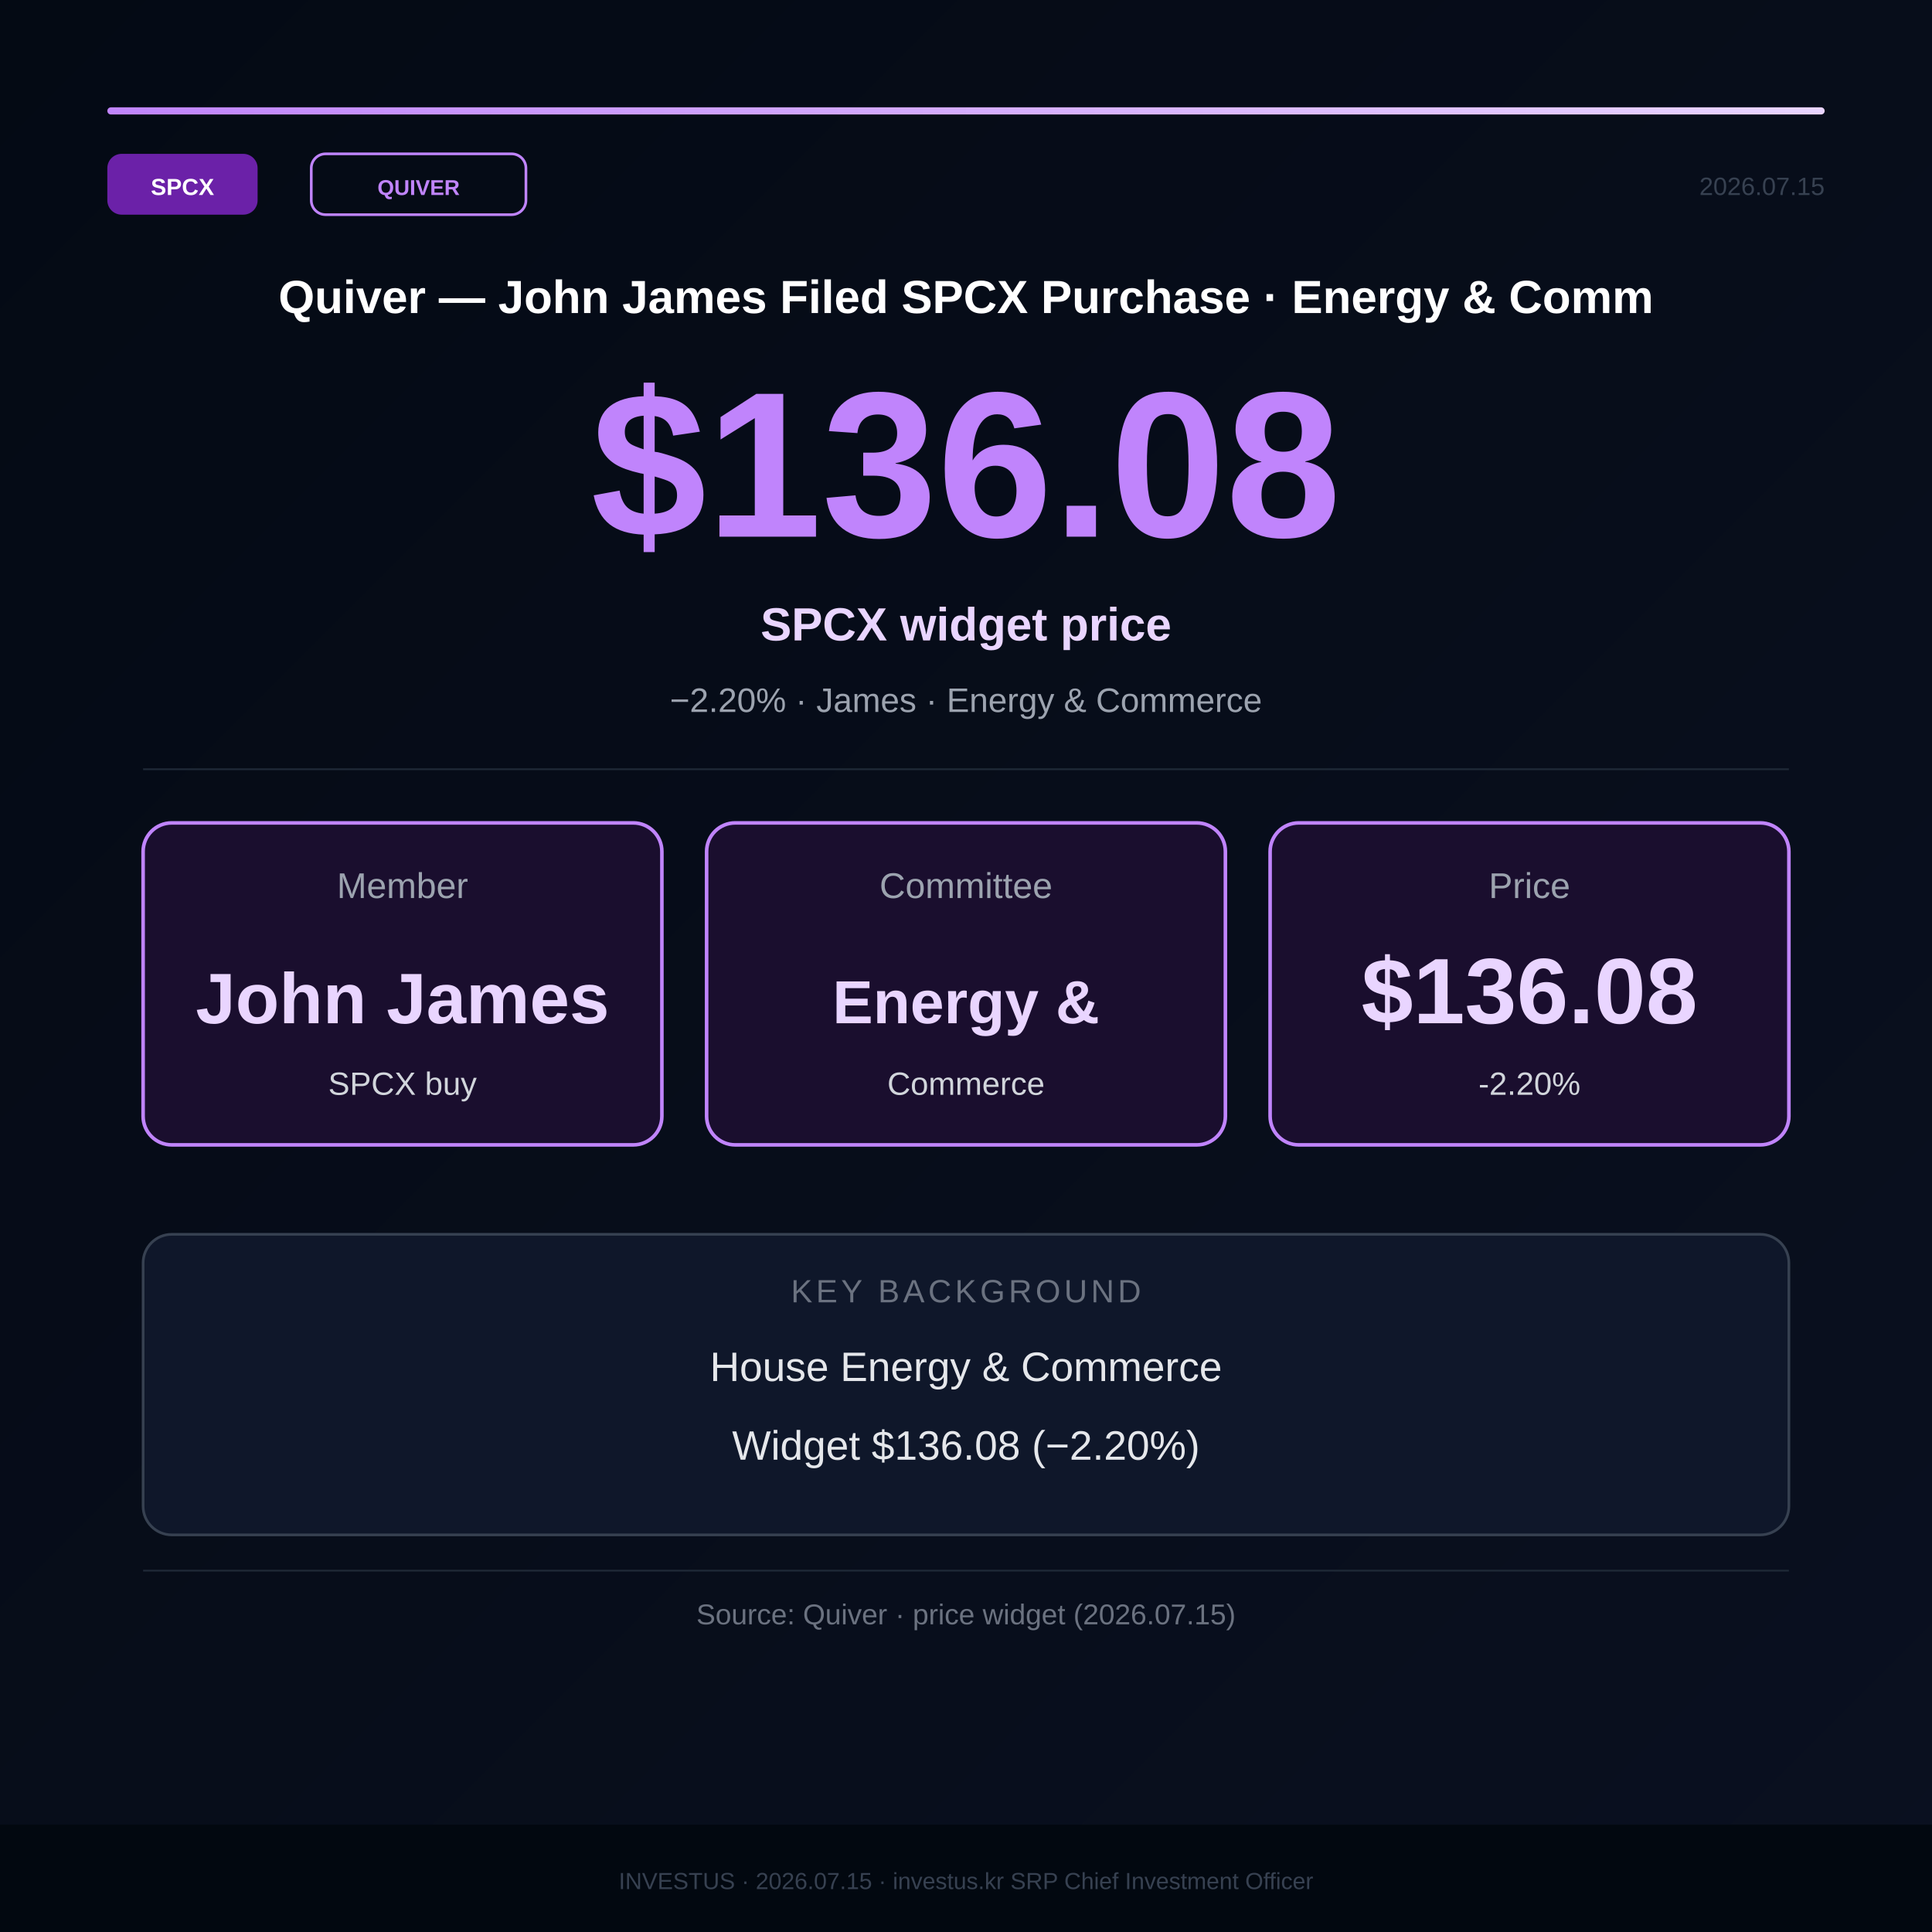
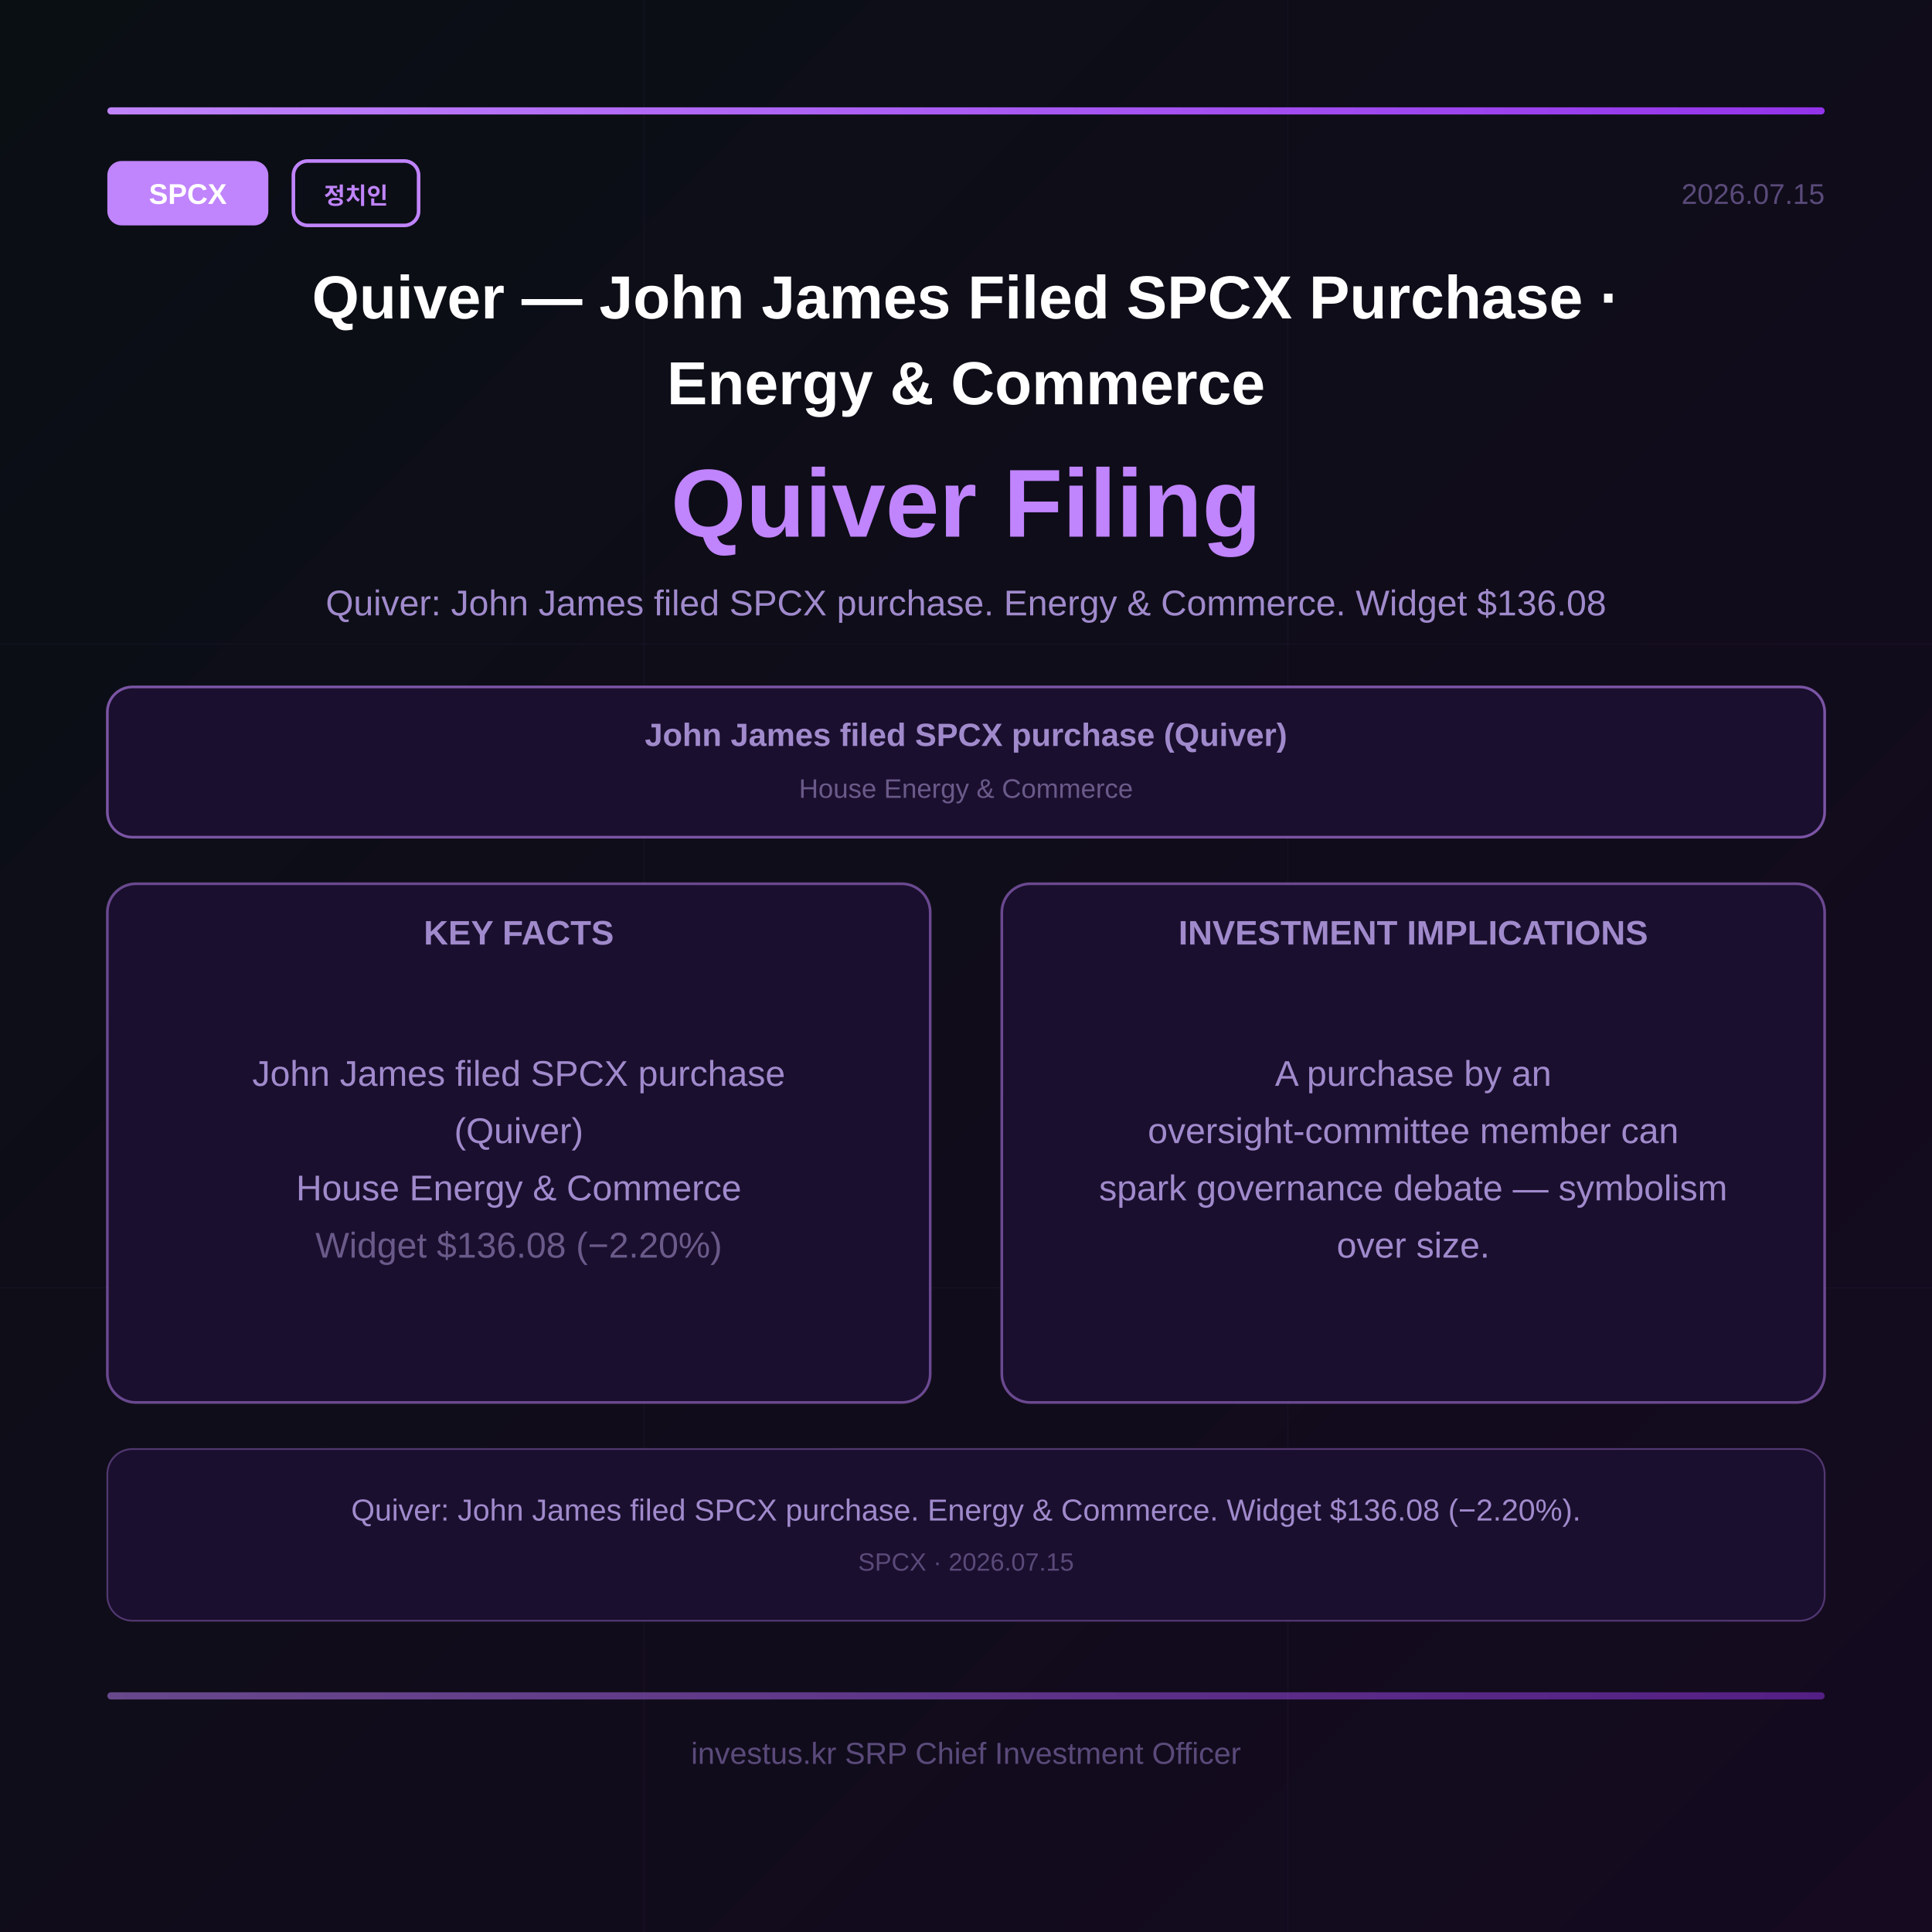
<svg xmlns="http://www.w3.org/2000/svg" viewBox="0 0 1080 1080" width="1080" height="1080">
  <defs>
    <linearGradient id="bg" x1="0%" y1="0%" x2="100%" y2="100%">
-       <stop offset="0%" style="stop-color:#040a14" />
-       <stop offset="100%" style="stop-color:#0a1020" />
+       <stop offset="0%" style="stop-color:#0a0f14" />
+       <stop offset="100%" style="stop-color:#150a20" />
    </linearGradient>
    <linearGradient id="grad" x1="0%" y1="0%" x2="100%" y2="0%">
      <stop offset="0%" style="stop-color:#c084fc" />
-       <stop offset="100%" style="stop-color:#e9d5ff" />
+       <stop offset="100%" style="stop-color:#9333ea" />
    </linearGradient>
  </defs>
  <rect width="1080" height="1080" fill="url(#bg)" />
+   <line x1="0" y1="360" x2="1080" y2="360" stroke="#c084fc" stroke-width="0.3" stroke-opacity="0.08" />
+   <line x1="0" y1="720" x2="1080" y2="720" stroke="#c084fc" stroke-width="0.3" stroke-opacity="0.08" />
+   <line x1="360" y1="0" x2="360" y2="1080" stroke="#c084fc" stroke-width="0.3" stroke-opacity="0.08" />
+   <line x1="720" y1="0" x2="720" y2="1080" stroke="#c084fc" stroke-width="0.3" stroke-opacity="0.08" />
  <rect x="60" y="60" width="960" height="4" fill="url(#grad)" rx="2" />
-   <rect x="60" y="86" width="84" height="34" rx="8" fill="#6b21a8" />
-   <text x="102.0" y="109" font-family="Arial Black, Arial" font-weight="900" font-size="13" fill="#ffffff" text-anchor="middle">SPCX</text>
-   <rect x="174" y="86" width="120" height="34" rx="8" fill="none" stroke="#c084fc" stroke-width="1.5" />
-   <text x="234.0" y="109" font-family="Arial, sans-serif" font-weight="700" font-size="12" fill="#c084fc" text-anchor="middle">QUIVER</text>
-   <text x="1020" y="109" font-family="Arial, sans-serif" font-size="14" fill="#374151" text-anchor="end">2026.07.15</text>
-   <text x="540" y="175" font-family="Arial Black, Arial" font-weight="900" font-size="26" fill="#ffffff" text-anchor="middle">Quiver — John James Filed SPCX Purchase · Energy &amp; Comm</text>
-   <text x="540" y="300" font-family="Arial Black, Arial" font-weight="900" font-size="116" fill="#c084fc" text-anchor="middle">$136.08</text>
-   <text x="540" y="358" font-family="Arial Black, Arial" font-weight="900" font-size="26" fill="#e9d5ff" text-anchor="middle">SPCX widget price</text>
-   <text x="540" y="398" font-family="Arial, sans-serif" font-size="19" fill="#9ca3af" text-anchor="middle">−2.20% · James · Energy &amp; Commerce</text>
-   <line x1="80" y1="430" x2="1000" y2="430" stroke="#1f2937" stroke-width="1" />
-   <rect x="80" y="460" width="290" height="180" rx="16" fill="#1a0e2e" stroke="#c084fc" stroke-width="2" />
-   <text x="225.0" y="502" font-family="Arial, sans-serif" font-size="20" fill="#9ca3af" text-anchor="middle">Member</text>
-   <text x="225.0" y="572" font-family="Arial Black, Arial" font-weight="900" font-size="40" fill="#e9d5ff" text-anchor="middle">John James</text>
-   <text x="225.0" y="612" font-family="Arial, sans-serif" font-size="18" fill="#d1d5db" text-anchor="middle">SPCX buy</text>
-   <rect x="395" y="460" width="290" height="180" rx="16" fill="#1a0e2e" stroke="#c084fc" stroke-width="2" />
-   <text x="540.0" y="502" font-family="Arial, sans-serif" font-size="20" fill="#9ca3af" text-anchor="middle">Committee</text>
-   <text x="540.0" y="572" font-family="Arial Black, Arial" font-weight="900" font-size="34" fill="#e9d5ff" text-anchor="middle">Energy &amp;</text>
-   <text x="540.0" y="612" font-family="Arial, sans-serif" font-size="18" fill="#d1d5db" text-anchor="middle">Commerce</text>
-   <rect x="710" y="460" width="290" height="180" rx="16" fill="#1a0e2e" stroke="#c084fc" stroke-width="2" />
-   <text x="855.0" y="502" font-family="Arial, sans-serif" font-size="20" fill="#9ca3af" text-anchor="middle">Price</text>
-   <text x="855.0" y="572" font-family="Arial Black, Arial" font-weight="900" font-size="52" fill="#e9d5ff" text-anchor="middle">$136.08</text>
-   <text x="855.0" y="612" font-family="Arial, sans-serif" font-size="18" fill="#d1d5db" text-anchor="middle">-2.20%</text>
-   <rect x="80" y="690" width="920" height="168" rx="16" fill="#0f172a" stroke="#374151" stroke-width="1.5" />
-   <text x="540" y="728" font-family="Arial, sans-serif" font-size="18" fill="#6b7280" text-anchor="middle" letter-spacing="2">KEY BACKGROUND</text>
-   <text x="540" y="772" font-family="Arial, sans-serif" font-size="23" fill="#e5e7eb" text-anchor="middle">House Energy &amp; Commerce</text>
-   <text x="540" y="816" font-family="Arial, sans-serif" font-size="23" fill="#e5e7eb" text-anchor="middle">Widget $136.08 (−2.20%)</text>
-   <line x1="80" y1="878" x2="1000" y2="878" stroke="#1f2937" stroke-width="1" />
-   <text x="540" y="908" font-family="Arial, sans-serif" font-size="16" fill="#6b7280" text-anchor="middle">Source: Quiver · price widget (2026.07.15)</text>
-   <rect x="0" y="1020" width="1080" height="60" fill="#020810" />
-   <text x="540" y="1056" font-family="Arial, sans-serif" font-size="13" fill="#374151" text-anchor="middle">INVESTUS · 2026.07.15 · investus.kr SRP Chief Investment Officer</text>
+   <rect x="60" y="90" width="90" height="36" rx="8" fill="#c084fc" />
+   <text x="105" y="114" font-family="Arial Black, Arial" font-weight="900" font-size="16" fill="#ffffff" text-anchor="middle">SPCX</text>
+   <rect x="164" y="90" width="70" height="36" rx="8" fill="none" stroke="#c084fc" stroke-width="2" />
+   <text x="199" y="114" font-family="Arial, sans-serif" font-weight="700" font-size="13" fill="#c084fc" text-anchor="middle">정치인</text>
+   <text x="1020" y="114" font-family="Arial, sans-serif" font-size="16" fill="#5a4a7a" text-anchor="end">2026.07.15</text>
+   <text x="540" y="178" font-family="Arial Black, Arial" font-weight="900" font-size="34" fill="#ffffff" text-anchor="middle">Quiver — John James Filed SPCX Purchase ·</text>
+   <text x="540" y="226" font-family="Arial Black, Arial" font-weight="900" font-size="34" fill="#ffffff" text-anchor="middle">Energy &amp; Commerce</text>
+   <text x="540" y="300" font-family="Arial Black, Arial" font-weight="900" font-size="54" fill="#c084fc" text-anchor="middle">Quiver Filing</text>
+   <text x="540" y="344" font-family="Arial, sans-serif" font-size="20" fill="#a08acc" text-anchor="middle">Quiver: John James filed SPCX purchase. Energy &amp; Commerce. Widget $136.08</text>
+   <rect x="60" y="384" width="960" height="84" rx="14" fill="#1a0f2e" stroke="#c084fc" stroke-width="1.5" stroke-opacity="0.6" />
+   <text x="540" y="417" font-family="Arial Black, Arial" font-weight="900" font-size="18" fill="#a08acc" text-anchor="middle">John James filed SPCX purchase (Quiver)</text>
+   <text x="540" y="446" font-family="Arial, sans-serif" font-size="15" fill="#6a5a8a" text-anchor="middle">House Energy &amp; Commerce</text>
+   <rect x="60" y="494" width="460" height="290" rx="16" fill="#1a0f2e" stroke="#c084fc" stroke-width="1.5" stroke-opacity="0.5" />
+   <text x="290" y="528" font-family="Arial Black, Arial" font-weight="900" font-size="19" fill="#a08acc" text-anchor="middle">KEY FACTS</text>
+   <text x="290" y="607.0" font-family="Arial, sans-serif" font-size="20" fill="#a08acc" text-anchor="middle">John James filed SPCX purchase</text>
+   <text x="290" y="639.0" font-family="Arial, sans-serif" font-size="20" fill="#a08acc" text-anchor="middle">(Quiver)</text>
+   <text x="290" y="671.0" font-family="Arial, sans-serif" font-size="20" fill="#a08acc" text-anchor="middle">House Energy &amp; Commerce</text>
+   <text x="290" y="703.0" font-family="Arial, sans-serif" font-size="20" fill="#6a5a8a" text-anchor="middle">Widget $136.08 (−2.20%)</text>
+   <rect x="560" y="494" width="460" height="290" rx="16" fill="#1a0f2e" stroke="#c084fc" stroke-width="1.5" stroke-opacity="0.5" />
+   <text x="790" y="528" font-family="Arial Black, Arial" font-weight="900" font-size="19" fill="#a08acc" text-anchor="middle">INVESTMENT IMPLICATIONS</text>
+   <text x="790" y="607.0" font-family="Arial, sans-serif" font-size="20" fill="#a08acc" text-anchor="middle">A purchase by an</text>
+   <text x="790" y="639.0" font-family="Arial, sans-serif" font-size="20" fill="#a08acc" text-anchor="middle">oversight-committee member can</text>
+   <text x="790" y="671.0" font-family="Arial, sans-serif" font-size="20" fill="#a08acc" text-anchor="middle">spark governance debate — symbolism</text>
+   <text x="790" y="703.0" font-family="Arial, sans-serif" font-size="20" fill="#a08acc" text-anchor="middle">over size.</text>
+   <rect x="60" y="810" width="960" height="96" rx="14" fill="#1a0f2e" stroke="#c084fc" stroke-width="1" stroke-opacity="0.35" />
+   <text x="540" y="850" font-family="Arial, sans-serif" font-size="17" fill="#a08acc" text-anchor="middle">Quiver: John James filed SPCX purchase. Energy &amp; Commerce. Widget $136.08 (−2.20%).</text>
+   <text x="540" y="878" font-family="Arial, sans-serif" font-size="14" fill="#5a4a7a" text-anchor="middle">SPCX · 2026.07.15</text>
+   <rect x="60" y="946" width="960" height="4" fill="url(#grad)" rx="2" opacity="0.5" />
+   <text x="540" y="986" font-family="Arial, sans-serif" font-size="17" fill="#5a4a7a" text-anchor="middle">investus.kr  SRP Chief Investment Officer</text>
</svg>
